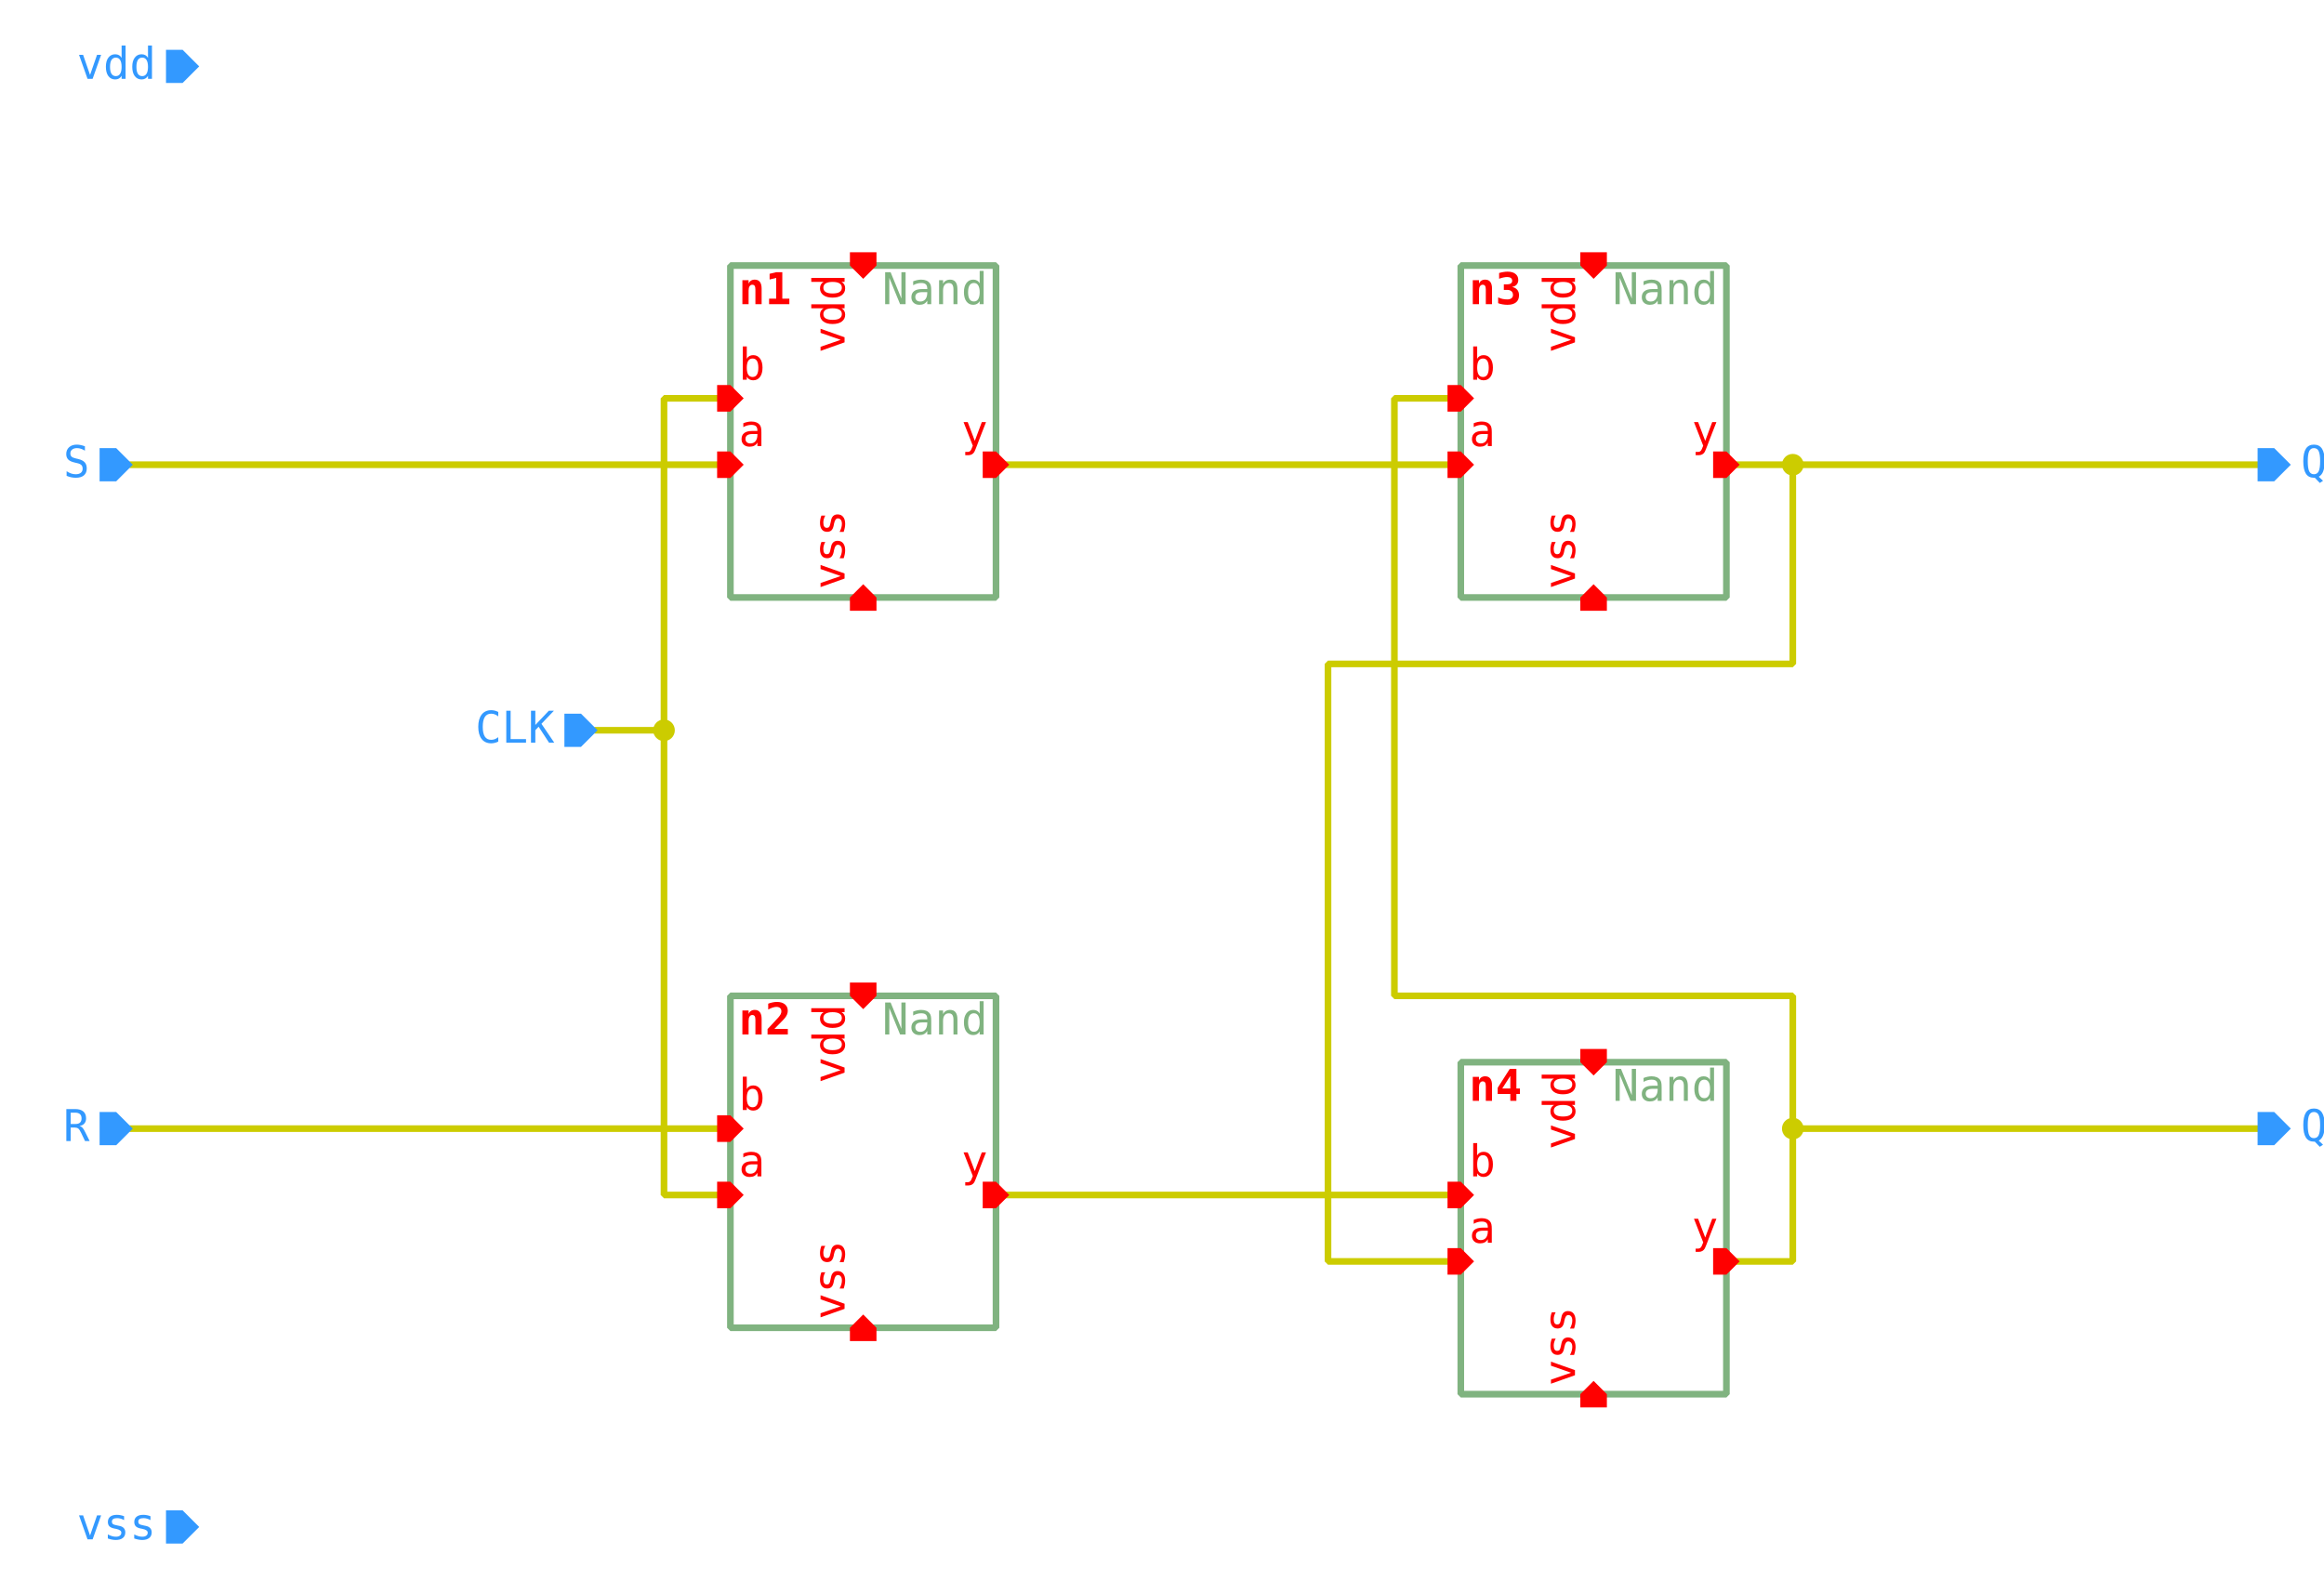
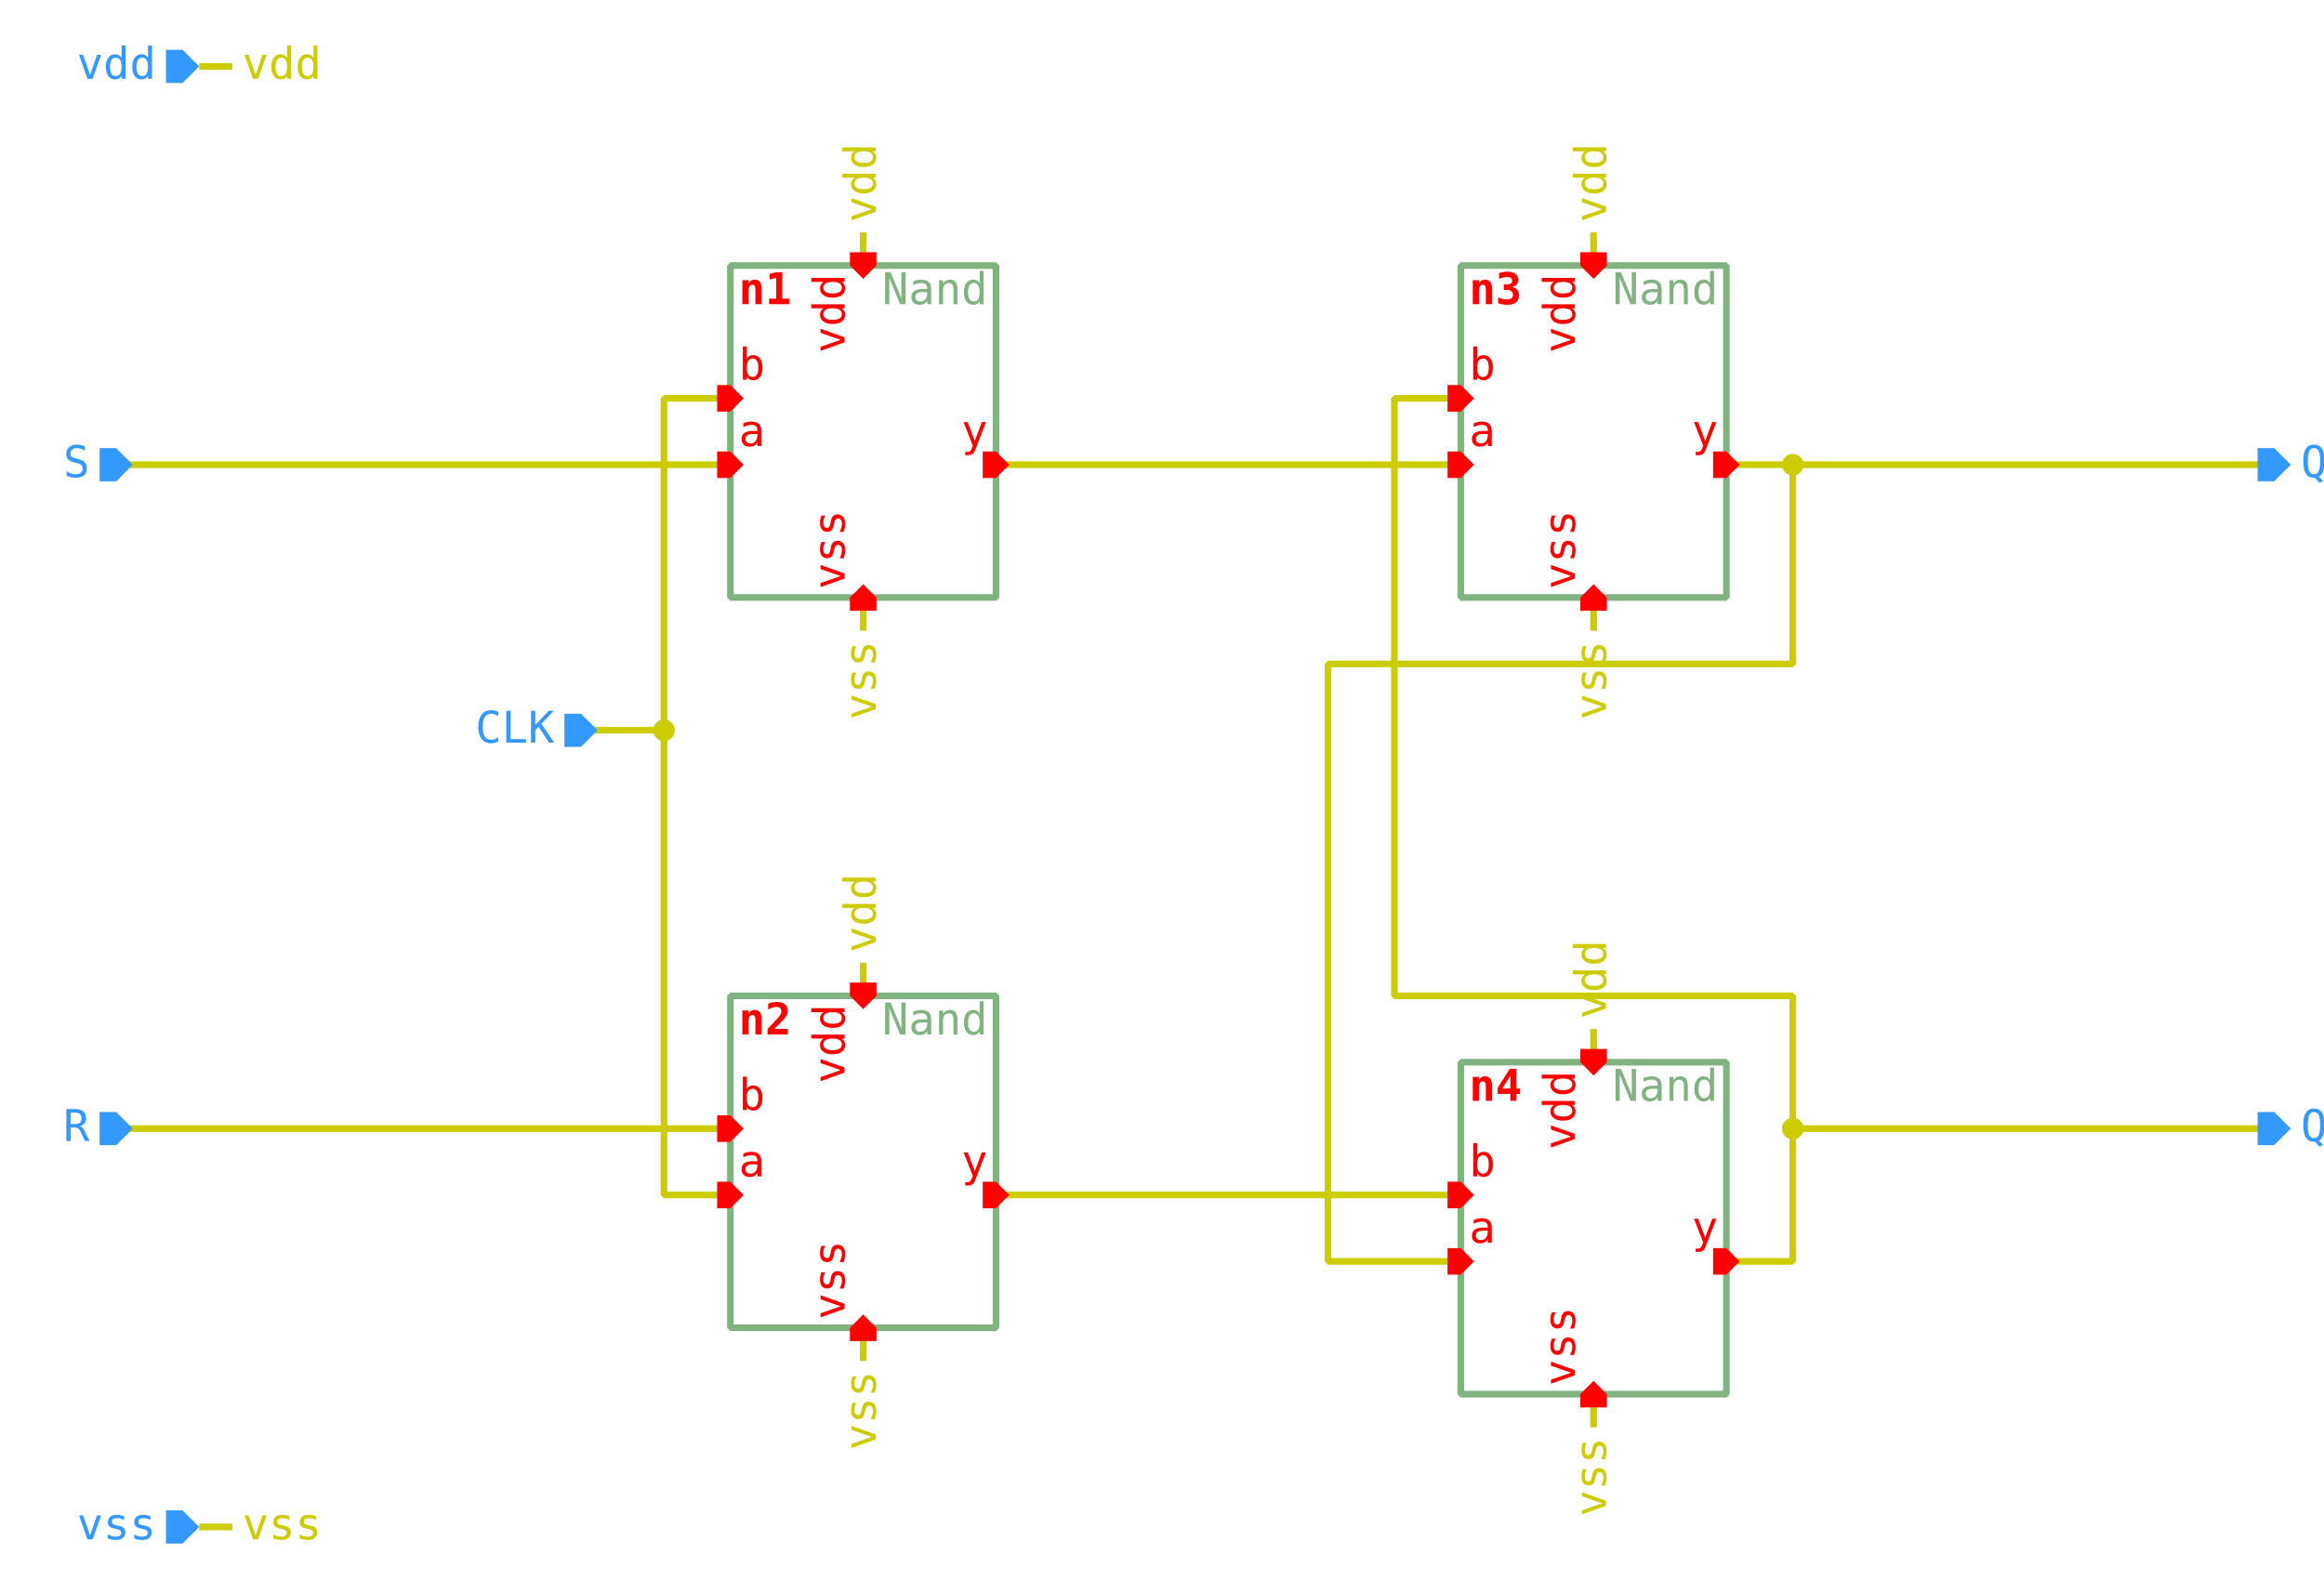
<svg xmlns="http://www.w3.org/2000/svg" width="1225.0px" height="840.0px" viewBox="-1.0 -1.0 35.0 24.0">
  <style type="text/css">svg { stroke-linecap: butt; stroke-linejoin: bevel; } text { font-size: 11pt; font-family: "Inconsolata", monospace; font-stretch: 75%; } .instanceName { font-weight: bold; fill: #f00; } .pinLabel, .pinArrow { fill: #f00; } .params, .cellName { fill: #80b380; } .symbolOutline { stroke: #80b380; } .symbolPoly { stroke: #000; } .symbolOutline, .symbolPoly, .schemWire, .tapPoint { fill: none; stroke-width: 0.1; } .grid { fill: #ccc; } .schemWire, .tapPoint { stroke: #cc0; } .schemWire { stroke-linecap: square; } .connPoint, .tapPointLabel { fill: #cc0; } .portArrow, .portLabel { fill: #39f; } .errorMarker { stroke: #f00; fill: none; stroke-width: 0.1; } .errorLabel { fill: #f00; }</style>
  <g transform="matrix(1 0 0 -1 0 22.0)">
    <path d="M8.0 12.0 L9.0 12.0 L9.0 17.0 L10.0 17.0" class="schemWire" />
    <path d="M9.0 12.0 L9.0 5.0 L10.0 5.0" class="schemWire" />
    <path d="M33.0 16.0 L32.0 16.0 L26.0 16.0 L25.0 16.0" class="schemWire" />
    <path d="M26.0 16.0 L26.0 13.0 L19.0 13.0 L19.0 4.0 L21.0 4.0" class="schemWire" />
    <path d="M33.0 6.0 L32.0 6.0 L26.0 6.0 L26.0 4.0 L25.0 4.0" class="schemWire" />
    <path d="M26.0 6.0 L26.0 8.0 L20.0 8.0 L20.0 17.0 L21.0 17.0" class="schemWire" />
    <path d="M14.0 16.0 L21.0 16.0" class="schemWire" />
    <path d="M14.0 5.0 L21.0 5.0" class="schemWire" />
    <path d="M1.0 16.0 L10.0 16.0" class="schemWire" />
    <path d="M1.0 6.0 L10.0 6.0" class="schemWire" />
    <circle cx="9.0" cy="12.0" r="0.163" class="connPoint" />
    <circle cx="26.0" cy="16.0" r="0.163" class="connPoint" />
    <circle cx="26.0" cy="6.0" r="0.163" class="connPoint" />
+     <path d="M0 0 L0 0.5" transform="matrix(0 -1 1 0 2.0 22.0)" class="tapPoint" />
+     <text transform="matrix(0.045 0 0 -0.045 2.65 22.0)" dominant-baseline="middle" text-anchor="start" class="tapPointLabel">vdd</text>
+     <path d="M0 0 L0 0.5" transform="matrix(0 -1 1 0 2.0 0.0)" class="tapPoint" />
+     <text transform="matrix(0.045 0 0 -0.045 2.65 0.0)" dominant-baseline="middle" text-anchor="start" class="tapPointLabel">vss</text>
+     <path d="M0 0 L0 0.5" transform="matrix(1 0 0 1 12.0 19.0)" class="tapPoint" />
+     <text transform="matrix(0 0.045 0.045 0 12.0 19.65)" dominant-baseline="middle" text-anchor="start" class="tapPointLabel">vdd</text>
+     <path d="M0 0 L0 0.5" transform="matrix(-1 0 0 -1 12.0 14.0)" class="tapPoint" />
+     <text transform="matrix(0 0.045 0.045 0 12.0 13.35)" dominant-baseline="middle" text-anchor="end" class="tapPointLabel">vss</text>
+     <path d="M0 0 L0 0.5" transform="matrix(1 0 0 1 12.0 8.0)" class="tapPoint" />
+     <text transform="matrix(0 0.045 0.045 0 12.0 8.65)" dominant-baseline="middle" text-anchor="start" class="tapPointLabel">vdd</text>
+     <path d="M0 0 L0 0.5" transform="matrix(-1 0 0 -1 12.0 3.0)" class="tapPoint" />
+     <text transform="matrix(0 0.045 0.045 0 12.0 2.35)" dominant-baseline="middle" text-anchor="end" class="tapPointLabel">vss</text>
+     <path d="M0 0 L0 0.5" transform="matrix(1 0 0 1 23.0 19.0)" class="tapPoint" />
+     <text transform="matrix(0 0.045 0.045 0 23.0 19.65)" dominant-baseline="middle" text-anchor="start" class="tapPointLabel">vdd</text>
+     <path d="M0 0 L0 0.5" transform="matrix(-1 0 0 -1 23.0 14.0)" class="tapPoint" />
+     <text transform="matrix(0 0.045 0.045 0 23.0 13.35)" dominant-baseline="middle" text-anchor="end" class="tapPointLabel">vss</text>
+     <path d="M0 0 L0 0.5" transform="matrix(1 0 0 1 23.0 7.0)" class="tapPoint" />
+     <text transform="matrix(0 0.045 0.045 0 23.0 7.65)" dominant-baseline="middle" text-anchor="start" class="tapPointLabel">vdd</text>
+     <path d="M0 0 L0 0.5" transform="matrix(-1 0 0 -1 23.0 2.0)" class="tapPoint" />
+     <text transform="matrix(0 0.045 0.045 0 23.0 1.35)" dominant-baseline="middle" text-anchor="end" class="tapPointLabel">vss</text>
    <g>
      <rect x="10.0" y="14.0" width="4.0" height="5.0" class="symbolOutline" />
      <text transform="matrix(0.045 0 0 -0.045 13.875 18.875)" dominant-baseline="hanging" text-anchor="end" class="cellName">Nand</text>
      <text transform="matrix(0.045 0 0 -0.045 13.875 14.125)" dominant-baseline="ideographic" text-anchor="end" class="params" />
      <text transform="matrix(0.045 0 0 -0.045 10.125 18.875)" dominant-baseline="hanging" text-anchor="start" class="instanceName">n1</text>
      <path d="M0 0 L0.2 0 L0.2 -0.2 L0 -0.4 L-0.2 -0.2 L-0.2 0 Z" transform="matrix(0 1 -1 0 13.8 16.0)" class="pinArrow" />
      <text transform="matrix(0.045 0 0 -0.045 13.875 16.125)" dominant-baseline="ideographic" text-anchor="end" class="pinLabel">y</text>
      <path d="M0 0 L0.2 -0.2 L0.2 -0.4 L0 -0.4 L-0.2 -0.4 L-0.2 -0.2 Z" transform="matrix(0 -1 1 0 10.2 16.0)" class="pinArrow" />
      <text transform="matrix(0.045 0 0 -0.045 10.125 16.125)" dominant-baseline="ideographic" text-anchor="start" class="pinLabel">a</text>
      <path d="M0 0 L0.2 -0.2 L0.2 -0.4 L0 -0.4 L-0.2 -0.4 L-0.2 -0.2 Z" transform="matrix(0 -1 1 0 10.2 17.0)" class="pinArrow" />
      <text transform="matrix(0.045 0 0 -0.045 10.125 17.125)" dominant-baseline="ideographic" text-anchor="start" class="pinLabel">b</text>
      <path d="M0 0 L0.2 -0.2 L0.2 -0.4 L0 -0.4 L-0.2 -0.4 L-0.2 -0.2 Z" transform="matrix(-1 0 0 -1 12.0 18.8)" class="pinArrow" />
      <text transform="matrix(0 0.045 0.045 0 11.875 18.875)" dominant-baseline="ideographic" text-anchor="end" class="pinLabel">vdd</text>
      <path d="M0 0 L0.2 -0.2 L0.2 -0.4 L0 -0.4 L-0.2 -0.4 L-0.2 -0.2 Z" transform="matrix(1 0 0 1 12.0 14.2)" class="pinArrow" />
      <text transform="matrix(0 0.045 0.045 0 11.875 14.125)" dominant-baseline="ideographic" text-anchor="start" class="pinLabel">vss</text>
    </g>
    <g>
      <rect x="10.0" y="3.0" width="4.0" height="5.0" class="symbolOutline" />
      <text transform="matrix(0.045 0 0 -0.045 13.875 7.875)" dominant-baseline="hanging" text-anchor="end" class="cellName">Nand</text>
      <text transform="matrix(0.045 0 0 -0.045 13.875 3.125)" dominant-baseline="ideographic" text-anchor="end" class="params" />
      <text transform="matrix(0.045 0 0 -0.045 10.125 7.875)" dominant-baseline="hanging" text-anchor="start" class="instanceName">n2</text>
      <path d="M0 0 L0.2 0 L0.2 -0.2 L0 -0.4 L-0.2 -0.2 L-0.2 0 Z" transform="matrix(0 1 -1 0 13.8 5.0)" class="pinArrow" />
      <text transform="matrix(0.045 0 0 -0.045 13.875 5.125)" dominant-baseline="ideographic" text-anchor="end" class="pinLabel">y</text>
      <path d="M0 0 L0.2 -0.2 L0.2 -0.4 L0 -0.4 L-0.2 -0.4 L-0.2 -0.2 Z" transform="matrix(0 -1 1 0 10.2 5.0)" class="pinArrow" />
      <text transform="matrix(0.045 0 0 -0.045 10.125 5.125)" dominant-baseline="ideographic" text-anchor="start" class="pinLabel">a</text>
      <path d="M0 0 L0.2 -0.2 L0.2 -0.4 L0 -0.4 L-0.2 -0.4 L-0.2 -0.2 Z" transform="matrix(0 -1 1 0 10.2 6.0)" class="pinArrow" />
      <text transform="matrix(0.045 0 0 -0.045 10.125 6.125)" dominant-baseline="ideographic" text-anchor="start" class="pinLabel">b</text>
      <path d="M0 0 L0.2 -0.2 L0.2 -0.4 L0 -0.4 L-0.2 -0.4 L-0.2 -0.2 Z" transform="matrix(-1 0 0 -1 12.0 7.8)" class="pinArrow" />
      <text transform="matrix(0 0.045 0.045 0 11.875 7.875)" dominant-baseline="ideographic" text-anchor="end" class="pinLabel">vdd</text>
      <path d="M0 0 L0.2 -0.2 L0.2 -0.4 L0 -0.4 L-0.2 -0.4 L-0.2 -0.2 Z" transform="matrix(1 0 0 1 12.0 3.2)" class="pinArrow" />
      <text transform="matrix(0 0.045 0.045 0 11.875 3.125)" dominant-baseline="ideographic" text-anchor="start" class="pinLabel">vss</text>
    </g>
    <g>
      <rect x="21.0" y="14.0" width="4.0" height="5.0" class="symbolOutline" />
      <text transform="matrix(0.045 0 0 -0.045 24.875 18.875)" dominant-baseline="hanging" text-anchor="end" class="cellName">Nand</text>
      <text transform="matrix(0.045 0 0 -0.045 24.875 14.125)" dominant-baseline="ideographic" text-anchor="end" class="params" />
      <text transform="matrix(0.045 0 0 -0.045 21.125 18.875)" dominant-baseline="hanging" text-anchor="start" class="instanceName">n3</text>
      <path d="M0 0 L0.2 0 L0.2 -0.2 L0 -0.4 L-0.2 -0.2 L-0.2 0 Z" transform="matrix(0 1 -1 0 24.8 16.0)" class="pinArrow" />
      <text transform="matrix(0.045 0 0 -0.045 24.875 16.125)" dominant-baseline="ideographic" text-anchor="end" class="pinLabel">y</text>
      <path d="M0 0 L0.2 -0.2 L0.2 -0.4 L0 -0.4 L-0.2 -0.4 L-0.2 -0.2 Z" transform="matrix(0 -1 1 0 21.2 16.0)" class="pinArrow" />
      <text transform="matrix(0.045 0 0 -0.045 21.125 16.125)" dominant-baseline="ideographic" text-anchor="start" class="pinLabel">a</text>
      <path d="M0 0 L0.2 -0.2 L0.2 -0.4 L0 -0.4 L-0.2 -0.4 L-0.2 -0.2 Z" transform="matrix(0 -1 1 0 21.2 17.0)" class="pinArrow" />
      <text transform="matrix(0.045 0 0 -0.045 21.125 17.125)" dominant-baseline="ideographic" text-anchor="start" class="pinLabel">b</text>
      <path d="M0 0 L0.2 -0.2 L0.2 -0.4 L0 -0.4 L-0.2 -0.4 L-0.2 -0.2 Z" transform="matrix(-1 0 0 -1 23.0 18.8)" class="pinArrow" />
      <text transform="matrix(0 0.045 0.045 0 22.875 18.875)" dominant-baseline="ideographic" text-anchor="end" class="pinLabel">vdd</text>
      <path d="M0 0 L0.2 -0.2 L0.2 -0.4 L0 -0.4 L-0.2 -0.4 L-0.2 -0.2 Z" transform="matrix(1 0 0 1 23.0 14.2)" class="pinArrow" />
      <text transform="matrix(0 0.045 0.045 0 22.875 14.125)" dominant-baseline="ideographic" text-anchor="start" class="pinLabel">vss</text>
    </g>
    <g>
      <rect x="21.0" y="2.0" width="4.0" height="5.0" class="symbolOutline" />
      <text transform="matrix(0.045 0 0 -0.045 24.875 6.875)" dominant-baseline="hanging" text-anchor="end" class="cellName">Nand</text>
      <text transform="matrix(0.045 0 0 -0.045 24.875 2.125)" dominant-baseline="ideographic" text-anchor="end" class="params" />
      <text transform="matrix(0.045 0 0 -0.045 21.125 6.875)" dominant-baseline="hanging" text-anchor="start" class="instanceName">n4</text>
      <path d="M0 0 L0.2 0 L0.2 -0.2 L0 -0.4 L-0.2 -0.2 L-0.2 0 Z" transform="matrix(0 1 -1 0 24.8 4.0)" class="pinArrow" />
      <text transform="matrix(0.045 0 0 -0.045 24.875 4.125)" dominant-baseline="ideographic" text-anchor="end" class="pinLabel">y</text>
      <path d="M0 0 L0.2 -0.2 L0.2 -0.4 L0 -0.4 L-0.2 -0.4 L-0.2 -0.2 Z" transform="matrix(0 -1 1 0 21.2 4.0)" class="pinArrow" />
      <text transform="matrix(0.045 0 0 -0.045 21.125 4.125)" dominant-baseline="ideographic" text-anchor="start" class="pinLabel">a</text>
      <path d="M0 0 L0.2 -0.2 L0.2 -0.4 L0 -0.4 L-0.2 -0.4 L-0.2 -0.2 Z" transform="matrix(0 -1 1 0 21.2 5.0)" class="pinArrow" />
      <text transform="matrix(0.045 0 0 -0.045 21.125 5.125)" dominant-baseline="ideographic" text-anchor="start" class="pinLabel">b</text>
      <path d="M0 0 L0.2 -0.2 L0.2 -0.4 L0 -0.4 L-0.2 -0.4 L-0.2 -0.2 Z" transform="matrix(-1 0 0 -1 23.0 6.8)" class="pinArrow" />
      <text transform="matrix(0 0.045 0.045 0 22.875 6.875)" dominant-baseline="ideographic" text-anchor="end" class="pinLabel">vdd</text>
      <path d="M0 0 L0.2 -0.2 L0.2 -0.4 L0 -0.4 L-0.2 -0.4 L-0.2 -0.2 Z" transform="matrix(1 0 0 1 23.0 2.2)" class="pinArrow" />
      <text transform="matrix(0 0.045 0.045 0 22.875 2.125)" dominant-baseline="ideographic" text-anchor="start" class="pinLabel">vss</text>
    </g>
    <g>
      <path d="M0 0 L0.25 -0.25 L0.25 -0.5 L0 -0.5 L-0.25 -0.5 L-0.25 -0.25 Z" transform="matrix(0 -1 1 0 1.0 16.0)" class="portArrow" />
      <text transform="matrix(0.045 0 0 -0.045 0.35 16.0)" dominant-baseline="middle" text-anchor="end" class="portLabel">S</text>
    </g>
    <g>
      <path d="M0 0 L0.25 -0.25 L0.25 -0.5 L0 -0.5 L-0.25 -0.5 L-0.25 -0.25 Z" transform="matrix(0 -1 1 0 1.0 6.0)" class="portArrow" />
      <text transform="matrix(0.045 0 0 -0.045 0.35 6.0)" dominant-baseline="middle" text-anchor="end" class="portLabel">R</text>
    </g>
    <g>
      <path d="M0 0 L0.25 -0.25 L0.25 -0.5 L0 -0.5 L-0.25 -0.5 L-0.25 -0.25 Z" transform="matrix(0 -1 1 0 8.0 12.0)" class="portArrow" />
      <text transform="matrix(0.045 0 0 -0.045 7.35 12.0)" dominant-baseline="middle" text-anchor="end" class="portLabel">CLK</text>
    </g>
    <g>
      <path d="M0 0 L0.25 -0.25 L0.25 -0.5 L0 -0.5 L-0.25 -0.5 L-0.25 -0.25 Z" transform="matrix(0 -1 1 0 2.0 22.0)" class="portArrow" />
      <text transform="matrix(0.045 0 0 -0.045 1.35 22.0)" dominant-baseline="middle" text-anchor="end" class="portLabel">vdd</text>
    </g>
    <g>
      <path d="M0 0 L0.25 -0.25 L0.25 -0.5 L0 -0.5 L-0.25 -0.5 L-0.25 -0.25 Z" transform="matrix(0 -1 1 0 2.0 0.0)" class="portArrow" />
      <text transform="matrix(0.045 0 0 -0.045 1.35 0.0)" dominant-baseline="middle" text-anchor="end" class="portLabel">vss</text>
    </g>
    <g>
      <path d="M0 0 L0.25 0 L0.25 -0.25 L0 -0.5 L-0.25 -0.25 L-0.25 0 Z" transform="matrix(0 1 -1 0 33.0 16.0)" class="portArrow" />
      <text transform="matrix(0.045 0 0 -0.045 33.65 16.0)" dominant-baseline="middle" text-anchor="start" class="portLabel">Q</text>
    </g>
    <g>
      <path d="M0 0 L0.25 0 L0.25 -0.25 L0 -0.5 L-0.25 -0.25 L-0.25 0 Z" transform="matrix(0 1 -1 0 33.0 6.0)" class="portArrow" />
      <text transform="matrix(0.045 0 0 -0.045 33.65 6.0)" dominant-baseline="middle" text-anchor="start" class="portLabel">Q_not</text>
    </g>
  </g>
</svg>
